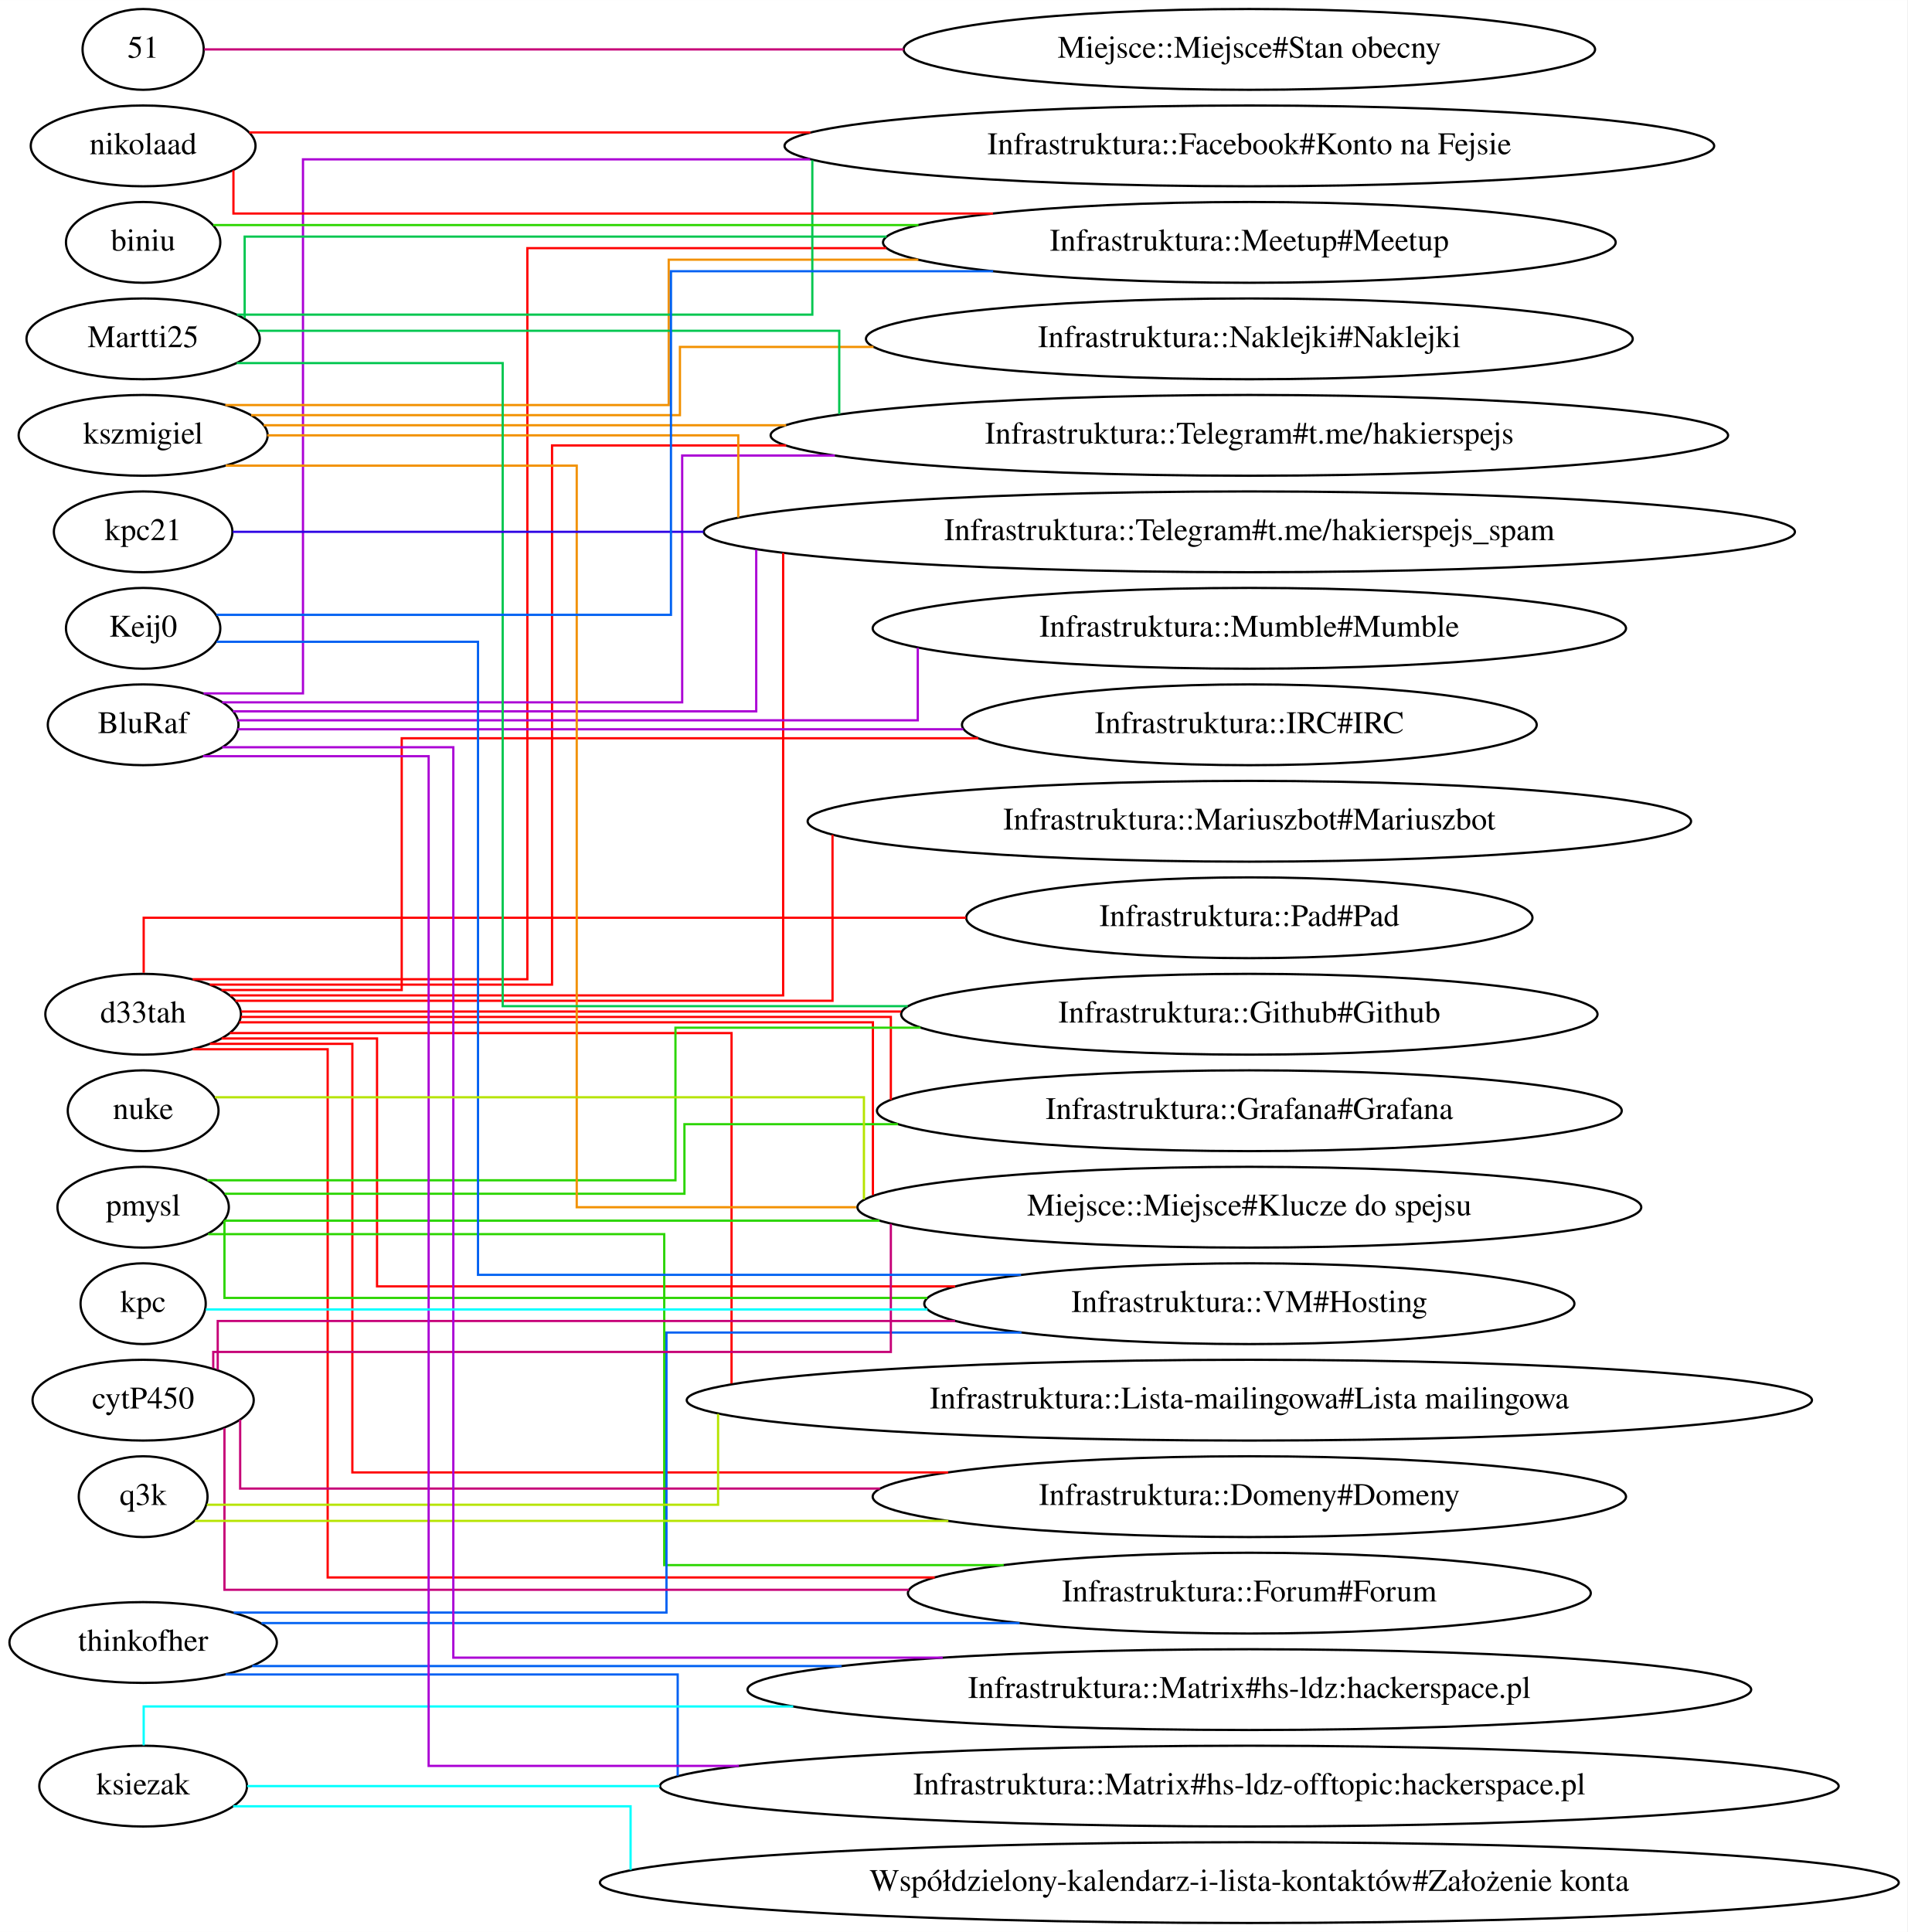
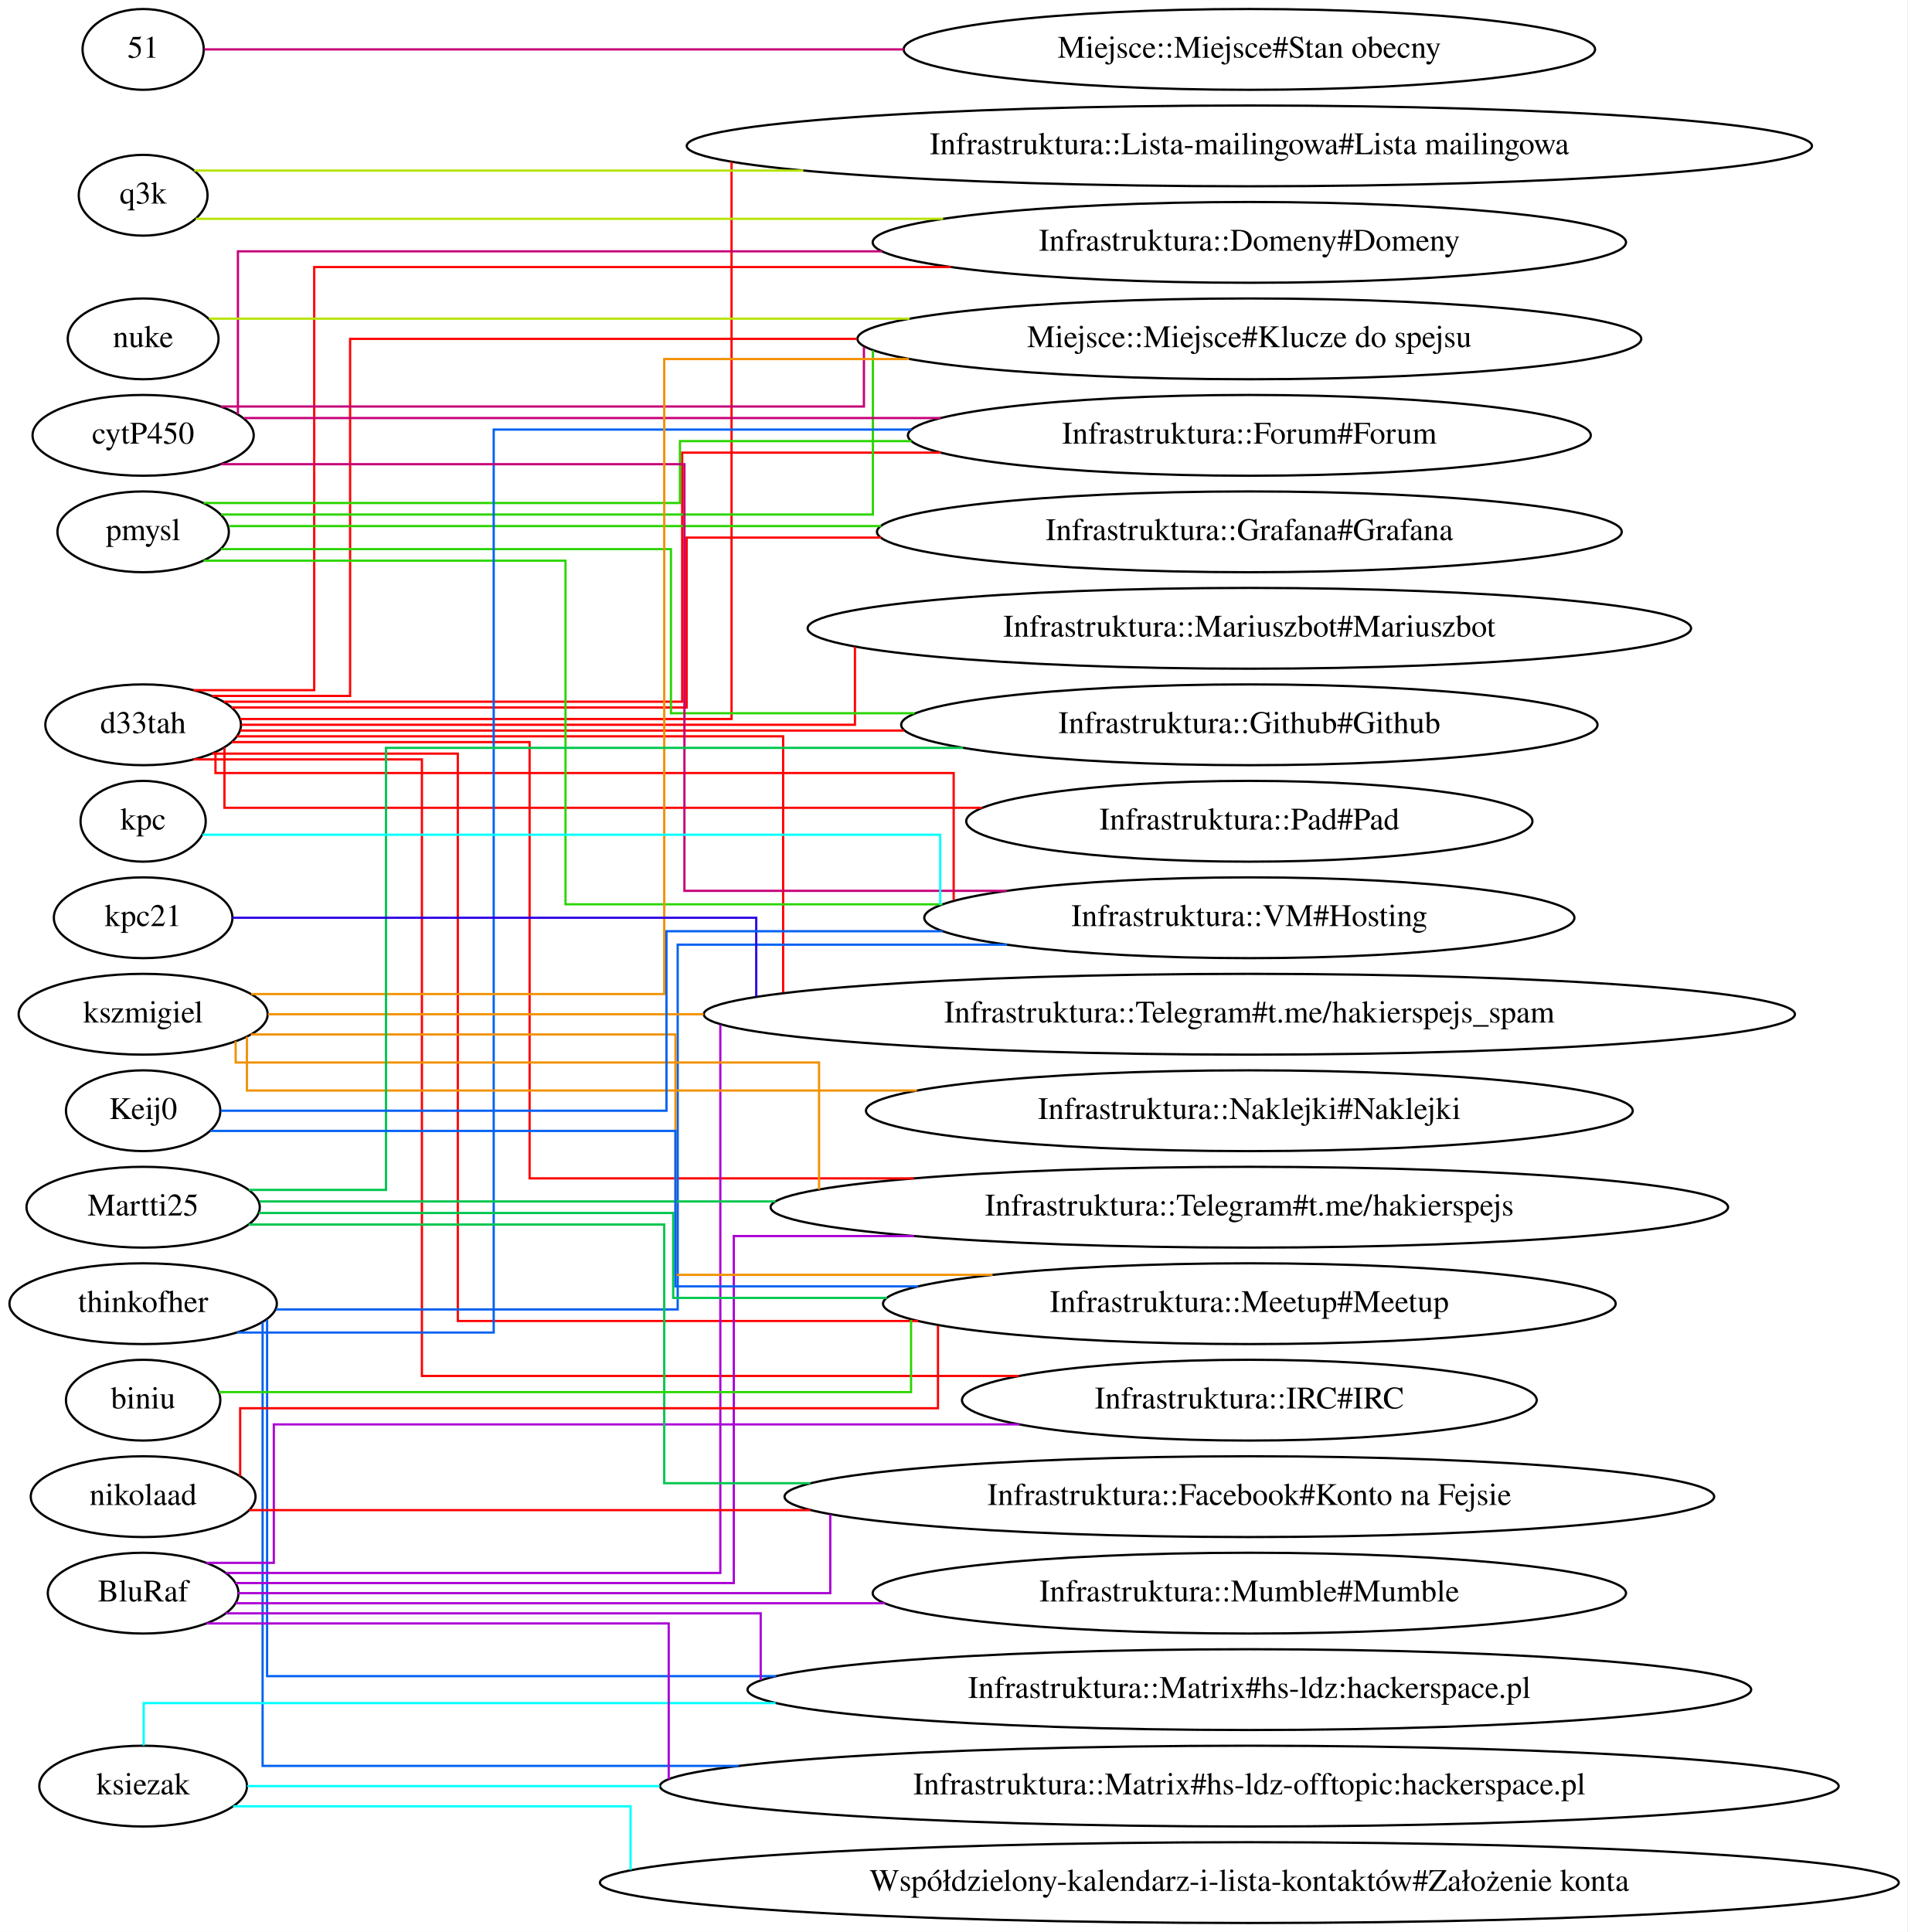
<svg xmlns="http://www.w3.org/2000/svg" width="850pt" height="861pt" viewBox="0.00 0.00 850.04 861.00">
  <g id="graph0" class="graph" transform="scale(1 1) rotate(0) translate(4 857)">
    <polygon fill="#ffffff" stroke="transparent" points="-4,4 -4,-857 846.038,-857 846.038,4 -4,4" />
    <g id="node1" class="node">
-       <ellipse fill="none" stroke="#000000" cx="59.795" cy="-405" rx="43.592" ry="18" />
-       <text text-anchor="middle" x="59.795" y="-401.3" font-family="Times,serif" font-size="14.00" fill="#000000">d33tah</text>
+       <ellipse fill="none" stroke="#000000" cx="59.795" cy="-534" rx="43.592" ry="18" />
+       <text text-anchor="middle" x="59.795" y="-530.3" font-family="Times,serif" font-size="14.00" fill="#000000">d33tah</text>
    </g>
    <g id="node2" class="node">
-       <ellipse fill="none" stroke="#000000" cx="552.814" cy="-534" rx="128.077" ry="18" />
-       <text text-anchor="middle" x="552.814" y="-530.3" font-family="Times,serif" font-size="14.00" fill="#000000">Infrastruktura::IRC#IRC</text>
+       <ellipse fill="none" stroke="#000000" cx="552.814" cy="-663" rx="152.173" ry="18" />
+       <text text-anchor="middle" x="552.814" y="-659.3" font-family="Times,serif" font-size="14.00" fill="#000000">Infrastruktura::Forum#Forum</text>
    </g>
    <g id="edge1" class="edge">
-       <path fill="none" stroke="#ff0000" d="M94.684,-415.8C128.603,-415.8 175.038,-415.8 175.038,-415.8 175.038,-415.8 175.038,-528 175.038,-528 175.038,-528 321.456,-528 431.985,-528" />
+       <path fill="none" stroke="#ff0000" d="M95.762,-544.286C162.781,-544.286 300.038,-544.286 300.038,-544.286 300.038,-544.286 300.038,-655.286 300.038,-655.286 300.038,-655.286 356.043,-655.286 415.33,-655.286" />
    </g>
    <g id="node3" class="node">
-       <ellipse fill="none" stroke="#000000" cx="552.814" cy="-448" rx="126.178" ry="18" />
-       <text text-anchor="middle" x="552.814" y="-444.3" font-family="Times,serif" font-size="14.00" fill="#000000">Infrastruktura::Pad#Pad</text>
+       <ellipse fill="none" stroke="#000000" cx="552.814" cy="-233" rx="128.077" ry="18" />
+       <text text-anchor="middle" x="552.814" y="-229.3" font-family="Times,serif" font-size="14.00" fill="#000000">Infrastruktura::IRC#IRC</text>
    </g>
    <g id="edge2" class="edge">
-       <path fill="none" stroke="#ff0000" d="M60.038,-423.485C60.038,-435.14 60.038,-448 60.038,-448 60.038,-448 280.549,-448 426.552,-448" />
+       <path fill="none" stroke="#ff0000" d="M82.294,-518.571C118.098,-518.571 184.038,-518.571 184.038,-518.571 184.038,-518.571 184.038,-243.8 184.038,-243.8 184.038,-243.8 340.971,-243.8 450.089,-243.8" />
    </g>
    <g id="node4" class="node">
-       <ellipse fill="none" stroke="#000000" cx="552.814" cy="-233" rx="250.756" ry="18" />
-       <text text-anchor="middle" x="552.814" y="-229.3" font-family="Times,serif" font-size="14.00" fill="#000000">Infrastruktura::Lista-mailingowa#Lista mailingowa</text>
+       <ellipse fill="none" stroke="#000000" cx="552.814" cy="-706" rx="174.669" ry="18" />
+       <text text-anchor="middle" x="552.814" y="-702.3" font-family="Times,serif" font-size="14.00" fill="#000000">Miejsce::Miejsce#Klucze do spejsu</text>
    </g>
    <g id="edge3" class="edge">
-       <path fill="none" stroke="#ff0000" d="M98.49,-396.6C171.437,-396.6 322.038,-396.6 322.038,-396.6 322.038,-396.6 322.038,-272.46 322.038,-240.455" />
+       <path fill="none" stroke="#ff0000" d="M90.51,-546.857C117.344,-546.857 152.038,-546.857 152.038,-546.857 152.038,-546.857 152.038,-706 152.038,-706 152.038,-706 269.98,-706 377.902,-706" />
    </g>
    <g id="node5" class="node">
-       <ellipse fill="none" stroke="#000000" cx="552.814" cy="-620" rx="243.157" ry="18" />
-       <text text-anchor="middle" x="552.814" y="-616.3" font-family="Times,serif" font-size="14.00" fill="#000000">Infrastruktura::Telegram#t.me/hakierspejs_spam</text>
+       <ellipse fill="none" stroke="#000000" cx="552.814" cy="-405" rx="243.157" ry="18" />
+       <text text-anchor="middle" x="552.814" y="-401.3" font-family="Times,serif" font-size="14.00" fill="#000000">Infrastruktura::Telegram#t.me/hakierspejs_spam</text>
    </g>
    <g id="edge4" class="edge">
-       <path fill="none" stroke="#ff0000" d="M98.561,-413.4C176.552,-413.4 345.038,-413.4 345.038,-413.4 345.038,-413.4 345.038,-570.169 345.038,-610.586" />
+       <path fill="none" stroke="#ff0000" d="M101.577,-528.857C180.806,-528.857 345.038,-528.857 345.038,-528.857 345.038,-528.857 345.038,-443.917 345.038,-414.719" />
    </g>
    <g id="node6" class="node">
-       <ellipse fill="none" stroke="#000000" cx="552.814" cy="-190" rx="167.87" ry="18" />
-       <text text-anchor="middle" x="552.814" y="-186.3" font-family="Times,serif" font-size="14.00" fill="#000000">Infrastruktura::Domeny#Domeny</text>
+       <ellipse fill="none" stroke="#000000" cx="552.814" cy="-491" rx="126.178" ry="18" />
+       <text text-anchor="middle" x="552.814" y="-487.3" font-family="Times,serif" font-size="14.00" fill="#000000">Infrastruktura::Pad#Pad</text>
    </g>
    <g id="edge5" class="edge">
-       <path fill="none" stroke="#ff0000" d="M89.554,-391.8C116.842,-391.8 153.038,-391.8 153.038,-391.8 153.038,-391.8 153.038,-200.8 153.038,-200.8 153.038,-200.8 302.443,-200.8 418.582,-200.8" />
+       <path fill="none" stroke="#ff0000" d="M96.038,-523.89C96.038,-512.935 96.038,-497 96.038,-497 96.038,-497 298.356,-497 433.696,-497" />
    </g>
    <g id="node7" class="node">
-       <ellipse fill="none" stroke="#000000" cx="552.814" cy="-362" rx="165.971" ry="18" />
-       <text text-anchor="middle" x="552.814" y="-358.3" font-family="Times,serif" font-size="14.00" fill="#000000">Infrastruktura::Grafana#Grafana</text>
+       <ellipse fill="none" stroke="#000000" cx="552.814" cy="-749" rx="167.87" ry="18" />
+       <text text-anchor="middle" x="552.814" y="-745.3" font-family="Times,serif" font-size="14.00" fill="#000000">Infrastruktura::Domeny#Domeny</text>
    </g>
    <g id="edge6" class="edge">
-       <path fill="none" stroke="#ff0000" d="M103.36,-403.8C193.69,-403.8 393.038,-403.8 393.038,-403.8 393.038,-403.8 393.038,-377.774 393.038,-366.795" />
+       <path fill="none" stroke="#ff0000" d="M82.258,-549.429C104.748,-549.429 136.038,-549.429 136.038,-549.429 136.038,-549.429 136.038,-738 136.038,-738 136.038,-738 297.825,-738 419.797,-738" />
    </g>
    <g id="node8" class="node">
-       <ellipse fill="none" stroke="#000000" cx="552.814" cy="-491" rx="196.865" ry="18" />
-       <text text-anchor="middle" x="552.814" y="-487.3" font-family="Times,serif" font-size="14.00" fill="#000000">Infrastruktura::Mariuszbot#Mariuszbot</text>
+       <ellipse fill="none" stroke="#000000" cx="552.814" cy="-448" rx="144.874" ry="18" />
+       <text text-anchor="middle" x="552.814" y="-444.3" font-family="Times,serif" font-size="14.00" fill="#000000">Infrastruktura::VM#Hosting</text>
    </g>
    <g id="edge7" class="edge">
-       <path fill="none" stroke="#ff0000" d="M100.912,-411C184.633,-411 367.038,-411 367.038,-411 367.038,-411 367.038,-466.382 367.038,-484.987" />
+       <path fill="none" stroke="#ff0000" d="M92.038,-521.743C92.038,-516.914 92.038,-512.5 92.038,-512.5 92.038,-512.5 421.038,-512.5 421.038,-512.5 421.038,-512.5 421.038,-473.132 421.038,-455.909" />
    </g>
    <g id="node9" class="node">
-       <ellipse fill="none" stroke="#000000" cx="552.814" cy="-276" rx="144.874" ry="18" />
-       <text text-anchor="middle" x="552.814" y="-272.3" font-family="Times,serif" font-size="14.00" fill="#000000">Infrastruktura::VM#Hosting</text>
+       <ellipse fill="none" stroke="#000000" cx="552.814" cy="-620" rx="165.971" ry="18" />
+       <text text-anchor="middle" x="552.814" y="-616.3" font-family="Times,serif" font-size="14.00" fill="#000000">Infrastruktura::Grafana#Grafana</text>
    </g>
    <g id="edge8" class="edge">
-       <path fill="none" stroke="#ff0000" d="M94.796,-394.2C125.08,-394.2 164.038,-394.2 164.038,-394.2 164.038,-394.2 164.038,-283.714 164.038,-283.714 164.038,-283.714 308.868,-283.714 421.734,-283.714" />
+       <path fill="none" stroke="#ff0000" d="M99.254,-541.714C167.897,-541.714 302.038,-541.714 302.038,-541.714 302.038,-541.714 302.038,-617.429 302.038,-617.429 302.038,-617.429 341.266,-617.429 388.692,-617.429" />
    </g>
    <g id="node10" class="node">
-       <ellipse fill="none" stroke="#000000" cx="552.814" cy="-147" rx="152.173" ry="18" />
-       <text text-anchor="middle" x="552.814" y="-143.3" font-family="Times,serif" font-size="14.00" fill="#000000">Infrastruktura::Forum#Forum</text>
+       <ellipse fill="none" stroke="#000000" cx="552.814" cy="-577" rx="196.865" ry="18" />
+       <text text-anchor="middle" x="552.814" y="-573.3" font-family="Times,serif" font-size="14.00" fill="#000000">Infrastruktura::Mariuszbot#Mariuszbot</text>
    </g>
    <g id="edge9" class="edge">
-       <path fill="none" stroke="#ff0000" d="M81.834,-389.4C106.196,-389.4 142.038,-389.4 142.038,-389.4 142.038,-389.4 142.038,-154 142.038,-154 142.038,-154 293.598,-154 412.597,-154" />
+       <path fill="none" stroke="#ff0000" d="M103.573,-534C190.601,-534 377.038,-534 377.038,-534 377.038,-534 377.038,-556.214 377.038,-568.709" />
    </g>
    <g id="node11" class="node">
-       <ellipse fill="none" stroke="#000000" cx="552.814" cy="-749" rx="163.271" ry="18" />
-       <text text-anchor="middle" x="552.814" y="-745.3" font-family="Times,serif" font-size="14.00" fill="#000000">Infrastruktura::Meetup#Meetup</text>
+       <ellipse fill="none" stroke="#000000" cx="552.814" cy="-319" rx="213.362" ry="18" />
+       <text text-anchor="middle" x="552.814" y="-315.3" font-family="Times,serif" font-size="14.00" fill="#000000">Infrastruktura::Telegram#t.me/hakierspejs</text>
    </g>
    <g id="edge10" class="edge">
-       <path fill="none" stroke="#ff0000" d="M81.831,-420.6C128.081,-420.6 231.038,-420.6 231.038,-420.6 231.038,-420.6 231.038,-746.429 231.038,-746.429 231.038,-746.429 310.855,-746.429 390.983,-746.429" />
+       <path fill="none" stroke="#ff0000" d="M99.311,-526.286C150.163,-526.286 232.038,-526.286 232.038,-526.286 232.038,-526.286 232.038,-331.857 232.038,-331.857 232.038,-331.857 319.599,-331.857 403.226,-331.857" />
    </g>
    <g id="node12" class="node">
-       <ellipse fill="none" stroke="#000000" cx="552.814" cy="-405" rx="155.173" ry="18" />
-       <text text-anchor="middle" x="552.814" y="-401.3" font-family="Times,serif" font-size="14.00" fill="#000000">Infrastruktura::Github#Github</text>
+       <ellipse fill="none" stroke="#000000" cx="552.814" cy="-534" rx="155.173" ry="18" />
+       <text text-anchor="middle" x="552.814" y="-530.3" font-family="Times,serif" font-size="14.00" fill="#000000">Infrastruktura::Github#Github</text>
    </g>
    <g id="edge11" class="edge">
-       <path fill="none" stroke="#ff0000" d="M103.547,-406.2C168.944,-406.2 295.426,-406.2 397.567,-406.2" />
+       <path fill="none" stroke="#ff0000" d="M103.115,-531.429C168.672,-531.429 296.316,-531.429 398.915,-531.429" />
    </g>
    <g id="node13" class="node">
-       <ellipse fill="none" stroke="#000000" cx="552.814" cy="-319" rx="174.669" ry="18" />
-       <text text-anchor="middle" x="552.814" y="-315.3" font-family="Times,serif" font-size="14.00" fill="#000000">Miejsce::Miejsce#Klucze do spejsu</text>
+       <ellipse fill="none" stroke="#000000" cx="552.814" cy="-792" rx="250.756" ry="18" />
+       <text text-anchor="middle" x="552.814" y="-788.3" font-family="Times,serif" font-size="14.00" fill="#000000">Infrastruktura::Lista-mailingowa#Lista mailingowa</text>
    </g>
    <g id="edge12" class="edge">
-       <path fill="none" stroke="#ff0000" d="M102.649,-401.4C190.967,-401.4 385.038,-401.4 385.038,-401.4 385.038,-401.4 385.038,-342.738 385.038,-324.406" />
+       <path fill="none" stroke="#ff0000" d="M103.099,-536.571C177.583,-536.571 322.038,-536.571 322.038,-536.571 322.038,-536.571 322.038,-743.648 322.038,-784.902" />
    </g>
    <g id="node14" class="node">
-       <ellipse fill="none" stroke="#000000" cx="552.814" cy="-663" rx="213.362" ry="18" />
-       <text text-anchor="middle" x="552.814" y="-659.3" font-family="Times,serif" font-size="14.00" fill="#000000">Infrastruktura::Telegram#t.me/hakierspejs</text>
+       <ellipse fill="none" stroke="#000000" cx="552.814" cy="-276" rx="163.271" ry="18" />
+       <text text-anchor="middle" x="552.814" y="-272.3" font-family="Times,serif" font-size="14.00" fill="#000000">Infrastruktura::Meetup#Meetup</text>
    </g>
    <g id="edge13" class="edge">
-       <path fill="none" stroke="#ff0000" d="M89.481,-418.2C141.122,-418.2 242.038,-418.2 242.038,-418.2 242.038,-418.2 242.038,-658.5 242.038,-658.5 242.038,-658.5 288.986,-658.5 346.386,-658.5" />
+       <path fill="none" stroke="#ff0000" d="M90.572,-521.143C131.855,-521.143 200.038,-521.143 200.038,-521.143 200.038,-521.143 200.038,-268.286 200.038,-268.286 200.038,-268.286 308.579,-268.286 405.249,-268.286" />
    </g>
    <g id="node15" class="node">
-       <ellipse fill="none" stroke="#000000" cx="59.795" cy="-319" rx="38.194" ry="18" />
-       <text text-anchor="middle" x="59.795" y="-315.3" font-family="Times,serif" font-size="14.00" fill="#000000">pmysl</text>
+       <ellipse fill="none" stroke="#000000" cx="59.795" cy="-620" rx="38.194" ry="18" />
+       <text text-anchor="middle" x="59.795" y="-616.3" font-family="Times,serif" font-size="14.00" fill="#000000">pmysl</text>
    </g>
    <g id="edge14" class="edge">
-       <path fill="none" stroke="#2bd500" d="M96.172,-325C163.566,-325 301.038,-325 301.038,-325 301.038,-325 301.038,-356 301.038,-356 301.038,-356 345.023,-356 396.224,-356" />
+       <path fill="none" stroke="#2bd500" d="M86.774,-632.857C149.342,-632.857 299.038,-632.857 299.038,-632.857 299.038,-632.857 299.038,-660.429 299.038,-660.429 299.038,-660.429 347.612,-660.429 402.258,-660.429" />
    </g>
    <g id="edge15" class="edge">
-       <path fill="none" stroke="#2bd500" d="M96.038,-313.035C96.038,-301.789 96.038,-278.571 96.038,-278.571 96.038,-278.571 275.303,-278.571 409.227,-278.571" />
+       <path fill="none" stroke="#2bd500" d="M94.601,-627.714C178.505,-627.714 385.038,-627.714 385.038,-627.714 385.038,-627.714 385.038,-683.447 385.038,-700.864" />
    </g>
    <g id="edge16" class="edge">
-       <path fill="none" stroke="#2bd500" d="M88.739,-307C150.996,-307 292.038,-307 292.038,-307 292.038,-307 292.038,-159.5 292.038,-159.5 292.038,-159.5 371.991,-159.5 443.355,-159.5" />
+       <path fill="none" stroke="#2bd500" d="M86.765,-607.143C138.816,-607.143 248.038,-607.143 248.038,-607.143 248.038,-607.143 248.038,-454 248.038,-454 248.038,-454 335.005,-454 416.027,-454" />
+     </g>
+     <g id="edge18" class="edge">
+       <path fill="none" stroke="#2bd500" d="M98.071,-622.571C159.892,-622.571 285.249,-622.571 388.717,-622.571" />
    </g>
    <g id="edge17" class="edge">
-       <path fill="none" stroke="#2bd500" d="M88.412,-331C151.511,-331 297.038,-331 297.038,-331 297.038,-331 297.038,-399 297.038,-399 297.038,-399 349.103,-399 406.252,-399" />
-     </g>
-     <g id="edge18" class="edge">
-       <path fill="none" stroke="#2bd500" d="M96.048,-313C156.979,-313 283.509,-313 387.976,-313" />
+       <path fill="none" stroke="#2bd500" d="M94.506,-612.286C159.943,-612.286 295.038,-612.286 295.038,-612.286 295.038,-612.286 295.038,-539.143 295.038,-539.143 295.038,-539.143 346.605,-539.143 403.611,-539.143" />
    </g>
    <g id="node16" class="node">
-       <ellipse fill="none" stroke="#000000" cx="59.795" cy="-125" rx="59.59" ry="18" />
-       <text text-anchor="middle" x="59.795" y="-121.3" font-family="Times,serif" font-size="14.00" fill="#000000">thinkofher</text>
-     </g>
-     <g id="edge21" class="edge">
-       <path fill="none" stroke="#0061f2" d="M100.156,-138.333C166.914,-138.333 293.038,-138.333 293.038,-138.333 293.038,-138.333 293.038,-263.143 293.038,-263.143 293.038,-263.143 378.402,-263.143 451.262,-263.143" />
+       <ellipse fill="none" stroke="#000000" cx="59.795" cy="-276" rx="59.59" ry="18" />
+       <text text-anchor="middle" x="59.795" y="-272.3" font-family="Times,serif" font-size="14.00" fill="#000000">thinkofher</text>
+     </g>
+     <g id="edge22" class="edge">
+       <path fill="none" stroke="#0061f2" d="M101.665,-263.143C147.946,-263.143 216.038,-263.143 216.038,-263.143 216.038,-263.143 216.038,-665.571 216.038,-665.571 216.038,-665.571 312.488,-665.571 402.156,-665.571" />
+     </g>
+     <g id="edge20" class="edge">
+       <path fill="none" stroke="#0061f2" d="M118.992,-273.429C189.551,-273.429 298.038,-273.429 298.038,-273.429 298.038,-273.429 298.038,-436 298.038,-436 298.038,-436 375.327,-436 444.766,-436" />
+     </g>
+     <g id="node17" class="node">
+       <ellipse fill="none" stroke="#000000" cx="552.814" cy="-61" rx="262.653" ry="18" />
+       <text text-anchor="middle" x="552.814" y="-57.3" font-family="Times,serif" font-size="14.00" fill="#000000">Infrastruktura::Matrix#hs-ldz-offtopic:hackerspace.pl</text>
    </g>
    <g id="edge19" class="edge">
-       <path fill="none" stroke="#0061f2" d="M112.556,-133.667C192.917,-133.667 347.486,-133.667 450.407,-133.667" />
-     </g>
-     <g id="node17" class="node">
+       <path fill="none" stroke="#0061f2" d="M113.038,-267.669C113.038,-229.13 113.038,-70 113.038,-70 113.038,-70 217.889,-70 325.197,-70" />
+     </g>
+     <g id="node18" class="node">
      <ellipse fill="none" stroke="#000000" cx="552.814" cy="-104" rx="223.66" ry="18" />
      <text text-anchor="middle" x="552.814" y="-100.3" font-family="Times,serif" font-size="14.00" fill="#000000">Infrastruktura::Matrix#hs-ldz:hackerspace.pl</text>
    </g>
-     <g id="edge20" class="edge">
-       <path fill="none" stroke="#0061f2" d="M108.416,-114.5C169.271,-114.5 276.955,-114.5 371.079,-114.5" />
-     </g>
-     <g id="node18" class="node">
-       <ellipse fill="none" stroke="#000000" cx="552.814" cy="-61" rx="262.653" ry="18" />
-       <text text-anchor="middle" x="552.814" y="-57.3" font-family="Times,serif" font-size="14.00" fill="#000000">Infrastruktura::Matrix#hs-ldz-offtopic:hackerspace.pl</text>
-     </g>
-     <g id="edge22" class="edge">
-       <path fill="none" stroke="#0061f2" d="M96.498,-110.75C163.327,-110.75 298.038,-110.75 298.038,-110.75 298.038,-110.75 298.038,-77.907 298.038,-65.591" />
+     <g id="edge21" class="edge">
+       <path fill="none" stroke="#0061f2" d="M115.038,-268.867C115.038,-237.094 115.038,-110 115.038,-110 115.038,-110 229.891,-110 341.94,-110" />
    </g>
    <g id="node19" class="node">
-       <ellipse fill="none" stroke="#000000" cx="59.795" cy="-233" rx="49.291" ry="18" />
-       <text text-anchor="middle" x="59.795" y="-229.3" font-family="Times,serif" font-size="14.00" fill="#000000">cytP450</text>
+       <ellipse fill="none" stroke="#000000" cx="59.795" cy="-663" rx="49.291" ry="18" />
+       <text text-anchor="middle" x="59.795" y="-659.3" font-family="Times,serif" font-size="14.00" fill="#000000">cytP450</text>
+     </g>
+     <g id="edge25" class="edge">
+       <path fill="none" stroke="#c60077" d="M104.854,-670.714C174.503,-670.714 311.138,-670.714 415.282,-670.714" />
+     </g>
+     <g id="edge23" class="edge">
+       <path fill="none" stroke="#c60077" d="M94.479,-675.857C177.545,-675.857 381.038,-675.857 381.038,-675.857 381.038,-675.857 381.038,-694.255 381.038,-702.304" />
+     </g>
+     <g id="edge26" class="edge">
+       <path fill="none" stroke="#c60077" d="M102.038,-672.406C102.038,-693.945 102.038,-745 102.038,-745 102.038,-745 260.171,-745 389.117,-745" />
    </g>
    <g id="edge24" class="edge">
-       <path fill="none" stroke="#c60077" d="M103.038,-224.256C103.038,-212.648 103.038,-193.6 103.038,-193.6 103.038,-193.6 259.781,-193.6 388.207,-193.6" />
-     </g>
-     <g id="edge25" class="edge">
-       <path fill="none" stroke="#c60077" d="M93.038,-246.542C93.038,-256.492 93.038,-268.286 93.038,-268.286 93.038,-268.286 285.779,-268.286 421.676,-268.286" />
-     </g>
-     <g id="edge23" class="edge">
-       <path fill="none" stroke="#c60077" d="M96.038,-220.532C96.038,-197.027 96.038,-148.5 96.038,-148.5 96.038,-148.5 268.111,-148.5 401.031,-148.5" />
-     </g>
-     <g id="edge26" class="edge">
-       <path fill="none" stroke="#c60077" d="M91.038,-247.221C91.038,-251.219 91.038,-254.5 91.038,-254.5 91.038,-254.5 393.038,-254.5 393.038,-254.5 393.038,-254.5 393.038,-294.659 393.038,-311.601" />
+       <path fill="none" stroke="#c60077" d="M94.616,-650.143C161.424,-650.143 301.038,-650.143 301.038,-650.143 301.038,-650.143 301.038,-460 301.038,-460 301.038,-460 376.337,-460 444.577,-460" />
    </g>
    <g id="node20" class="node">
-       <ellipse fill="none" stroke="#000000" cx="59.795" cy="-190" rx="28.695" ry="18" />
-       <text text-anchor="middle" x="59.795" y="-186.3" font-family="Times,serif" font-size="14.00" fill="#000000">q3k</text>
+       <ellipse fill="none" stroke="#000000" cx="59.795" cy="-770" rx="28.695" ry="18" />
+       <text text-anchor="middle" x="59.795" y="-766.3" font-family="Times,serif" font-size="14.00" fill="#000000">q3k</text>
+     </g>
+     <g id="edge27" class="edge">
+       <path fill="none" stroke="#b6e400" d="M83.242,-759.5C142.135,-759.5 299.881,-759.5 416.367,-759.5" />
    </g>
    <g id="edge28" class="edge">
-       <path fill="none" stroke="#b6e400" d="M88.196,-186.4C154.912,-186.4 316.038,-186.4 316.038,-186.4 316.038,-186.4 316.038,-214.276 316.038,-226.908" />
-     </g>
-     <g id="edge27" class="edge">
-       <path fill="none" stroke="#b6e400" d="M82.913,-179.2C141.929,-179.2 301.742,-179.2 418.659,-179.2" />
+       <path fill="none" stroke="#b6e400" d="M82.585,-781C131.066,-781 248.623,-781 354.06,-781" />
    </g>
    <g id="node21" class="node">
      <ellipse fill="none" stroke="#000000" cx="59.795" cy="-61" rx="46.292" ry="18" />
      <text text-anchor="middle" x="59.795" y="-57.3" font-family="Times,serif" font-size="14.00" fill="#000000">ksiezak</text>
    </g>
    <g id="edge29" class="edge">
-       <path fill="none" stroke="#00ffff" d="M60.038,-79.166C60.038,-87.9 60.038,-96.5 60.038,-96.5 60.038,-96.5 213.797,-96.5 349.538,-96.5" />
+       <path fill="none" stroke="#00ffff" d="M106.177,-61C149.863,-61 219.04,-61 290.025,-61" />
    </g>
    <g id="edge31" class="edge">
-       <path fill="none" stroke="#00ffff" d="M106.177,-61C149.863,-61 219.04,-61 290.025,-61" />
+       <path fill="none" stroke="#00ffff" d="M60.038,-79.066C60.038,-88.459 60.038,-98 60.038,-98 60.038,-98 207.94,-98 341.688,-98" />
    </g>
    <g id="node22" class="node">
      <ellipse fill="none" stroke="#000000" cx="552.814" cy="-18" rx="289.449" ry="18" />
      <text text-anchor="middle" x="552.814" y="-14.3" font-family="Times,serif" font-size="14.00" fill="#000000">Współdzielony-kalendarz-i-lista-kontaktów#Założenie konta</text>
    </g>
    <g id="edge30" class="edge">
      <path fill="none" stroke="#00ffff" d="M99.894,-52C162.665,-52 277.038,-52 277.038,-52 277.038,-52 277.038,-33.271 277.038,-23.614" />
    </g>
    <g id="node23" class="node">
-       <ellipse fill="none" stroke="#000000" cx="59.795" cy="-534" rx="42.494" ry="18" />
-       <text text-anchor="middle" x="59.795" y="-530.3" font-family="Times,serif" font-size="14.00" fill="#000000">BluRaf</text>
+       <ellipse fill="none" stroke="#000000" cx="59.795" cy="-147" rx="42.494" ry="18" />
+       <text text-anchor="middle" x="59.795" y="-143.3" font-family="Times,serif" font-size="14.00" fill="#000000">BluRaf</text>
    </g>
    <g id="edge33" class="edge">
-       <path fill="none" stroke="#ab00d5" d="M101.829,-532C172.678,-532 318.576,-532 425.311,-532" />
+       <path fill="none" stroke="#ab00d5" d="M87.893,-160.5C102.787,-160.5 118.038,-160.5 118.038,-160.5 118.038,-160.5 118.038,-222.2 118.038,-222.2 118.038,-222.2 321.79,-222.2 450.329,-222.2" />
    </g>
    <g id="edge35" class="edge">
-       <path fill="none" stroke="#ab00d5" d="M99.819,-540C175.715,-540 333.038,-540 333.038,-540 333.038,-540 333.038,-591.802 333.038,-612.037" />
+       <path fill="none" stroke="#ab00d5" d="M96.651,-156C167.781,-156 317.038,-156 317.038,-156 317.038,-156 317.038,-365.824 317.038,-400.248" />
+     </g>
+     <g id="edge36" class="edge">
+       <path fill="none" stroke="#ab00d5" d="M100.927,-151.5C174.964,-151.5 323.038,-151.5 323.038,-151.5 323.038,-151.5 323.038,-306.143 323.038,-306.143 323.038,-306.143 359.515,-306.143 403.402,-306.143" />
+     </g>
+     <g id="edge37" class="edge">
+       <path fill="none" stroke="#ab00d5" d="M88.05,-133.5C150.351,-133.5 294.038,-133.5 294.038,-133.5 294.038,-133.5 294.038,-77.992 294.038,-64.115" />
+     </g>
+     <g id="edge32" class="edge">
+       <path fill="none" stroke="#ab00d5" d="M96.63,-138C171.631,-138 335.038,-138 335.038,-138 335.038,-138 335.038,-117.248 335.038,-108.169" />
+     </g>
+     <g id="node24" class="node">
+       <ellipse fill="none" stroke="#000000" cx="552.814" cy="-190" rx="207.163" ry="18" />
+       <text text-anchor="middle" x="552.814" y="-186.3" font-family="Times,serif" font-size="14.00" fill="#000000">Infrastruktura::Facebook#Konto na Fejsie</text>
+     </g>
+     <g id="edge34" class="edge">
+       <path fill="none" stroke="#ab00d5" d="M102.055,-147C186.066,-147 366.038,-147 366.038,-147 366.038,-147 366.038,-169.699 366.038,-182.113" />
+     </g>
+     <g id="node25" class="node">
+       <ellipse fill="none" stroke="#000000" cx="552.814" cy="-147" rx="167.87" ry="18" />
+       <text text-anchor="middle" x="552.814" y="-143.3" font-family="Times,serif" font-size="14.00" fill="#000000">Infrastruktura::Mumble#Mumble</text>
    </g>
    <g id="edge38" class="edge">
-       <path fill="none" stroke="#ab00d5" d="M94.985,-544C161.715,-544 300.038,-544 300.038,-544 300.038,-544 300.038,-654 300.038,-654 300.038,-654 329.4,-654 368.11,-654" />
-     </g>
-     <g id="edge32" class="edge">
-       <path fill="none" stroke="#ab00d5" d="M95.037,-524C135.995,-524 198.038,-524 198.038,-524 198.038,-524 198.038,-118.25 198.038,-118.25 198.038,-118.25 316.214,-118.25 416.156,-118.25" />
-     </g>
-     <g id="edge36" class="edge">
-       <path fill="none" stroke="#ab00d5" d="M86.469,-520C123.781,-520 187.038,-520 187.038,-520 187.038,-520 187.038,-70 187.038,-70 187.038,-70 250.938,-70 325.322,-70" />
-     </g>
-     <g id="node24" class="node">
-       <ellipse fill="none" stroke="#000000" cx="552.814" cy="-792" rx="207.163" ry="18" />
-       <text text-anchor="middle" x="552.814" y="-788.3" font-family="Times,serif" font-size="14.00" fill="#000000">Infrastruktura::Facebook#Konto na Fejsie</text>
-     </g>
-     <g id="edge34" class="edge">
-       <path fill="none" stroke="#ab00d5" d="M86.729,-548C106.904,-548 131.038,-548 131.038,-548 131.038,-548 131.038,-786 131.038,-786 131.038,-786 246.815,-786 357.051,-786" />
-     </g>
-     <g id="node25" class="node">
-       <ellipse fill="none" stroke="#000000" cx="552.814" cy="-577" rx="167.87" ry="18" />
-       <text text-anchor="middle" x="552.814" y="-573.3" font-family="Times,serif" font-size="14.00" fill="#000000">Infrastruktura::Mumble#Mumble</text>
-     </g>
-     <g id="edge37" class="edge">
-       <path fill="none" stroke="#ab00d5" d="M101.783,-536C193.791,-536 405.038,-536 405.038,-536 405.038,-536 405.038,-556.27 405.038,-568.305" />
+       <path fill="none" stroke="#ab00d5" d="M100.981,-142.5C164.104,-142.5 288.197,-142.5 390.388,-142.5" />
    </g>
    <g id="node26" class="node">
-       <ellipse fill="none" stroke="#000000" cx="59.795" cy="-663" rx="55.491" ry="18" />
-       <text text-anchor="middle" x="59.795" y="-659.3" font-family="Times,serif" font-size="14.00" fill="#000000">kszmigiel</text>
+       <ellipse fill="none" stroke="#000000" cx="59.795" cy="-405" rx="55.491" ry="18" />
+       <text text-anchor="middle" x="59.795" y="-401.3" font-family="Times,serif" font-size="14.00" fill="#000000">kszmigiel</text>
    </g>
    <g id="edge40" class="edge">
-       <path fill="none" stroke="#f29100" d="M115.076,-663C192.811,-663 325.038,-663 325.038,-663 325.038,-663 325.038,-638.306 325.038,-626.345" />
+       <path fill="none" stroke="#f29100" d="M107.916,-414C175.941,-414 292.038,-414 292.038,-414 292.038,-414 292.038,-697 292.038,-697 292.038,-697 343.751,-697 401.119,-697" />
    </g>
    <g id="edge41" class="edge">
-       <path fill="none" stroke="#f29100" d="M96.395,-676.5C162.276,-676.5 294.038,-676.5 294.038,-676.5 294.038,-676.5 294.038,-741.286 294.038,-741.286 294.038,-741.286 347.171,-741.286 405.284,-741.286" />
+       <path fill="none" stroke="#f29100" d="M115.392,-405C163.554,-405 236.769,-405 309.6,-405" />
    </g>
    <g id="edge42" class="edge">
-       <path fill="none" stroke="#f29100" d="M96.597,-649.5C152.665,-649.5 253.038,-649.5 253.038,-649.5 253.038,-649.5 253.038,-319 253.038,-319 253.038,-319 311.964,-319 377.566,-319" />
+       <path fill="none" stroke="#f29100" d="M101.038,-392.993C101.038,-388.068 101.038,-383.5 101.038,-383.5 101.038,-383.5 361.038,-383.5 361.038,-383.5 361.038,-383.5 361.038,-344.132 361.038,-326.909" />
    </g>
    <g id="edge43" class="edge">
-       <path fill="none" stroke="#f29100" d="M113.495,-667.5C169.648,-667.5 261.289,-667.5 346.382,-667.5" />
+       <path fill="none" stroke="#f29100" d="M107.804,-396C177.128,-396 297.038,-396 297.038,-396 297.038,-396 297.038,-288.857 297.038,-288.857 297.038,-288.857 370.29,-288.857 438.392,-288.857" />
    </g>
    <g id="node27" class="node">
-       <ellipse fill="none" stroke="#000000" cx="552.814" cy="-706" rx="170.87" ry="18" />
-       <text text-anchor="middle" x="552.814" y="-702.3" font-family="Times,serif" font-size="14.00" fill="#000000">Infrastruktura::Naklejki#Naklejki</text>
+       <ellipse fill="none" stroke="#000000" cx="552.814" cy="-362" rx="170.87" ry="18" />
+       <text text-anchor="middle" x="552.814" y="-358.3" font-family="Times,serif" font-size="14.00" fill="#000000">Infrastruktura::Naklejki#Naklejki</text>
    </g>
    <g id="edge39" class="edge">
-       <path fill="none" stroke="#f29100" d="M107.921,-672C177.784,-672 299.038,-672 299.038,-672 299.038,-672 299.038,-702.4 299.038,-702.4 299.038,-702.4 337.955,-702.4 385.309,-702.4" />
+       <path fill="none" stroke="#f29100" d="M106.038,-394.983C106.038,-384.954 106.038,-371 106.038,-371 106.038,-371 274.612,-371 404.664,-371" />
    </g>
    <g id="node28" class="node">
-       <ellipse fill="none" stroke="#000000" cx="59.795" cy="-706" rx="51.991" ry="18" />
-       <text text-anchor="middle" x="59.795" y="-702.3" font-family="Times,serif" font-size="14.00" fill="#000000">Martti25</text>
+       <ellipse fill="none" stroke="#000000" cx="59.795" cy="-319" rx="51.991" ry="18" />
+       <text text-anchor="middle" x="59.795" y="-315.3" font-family="Times,serif" font-size="14.00" fill="#000000">Martti25</text>
+     </g>
+     <g id="edge45" class="edge">
+       <path fill="none" stroke="#00c64f" d="M111.624,-321.571C166.571,-321.571 256.947,-321.571 341.64,-321.571" />
+     </g>
+     <g id="edge46" class="edge">
+       <path fill="none" stroke="#00c64f" d="M106.957,-326.714C136.126,-326.714 168.038,-326.714 168.038,-326.714 168.038,-326.714 168.038,-523.714 168.038,-523.714 168.038,-523.714 313.219,-523.714 425.224,-523.714" />
+     </g>
+     <g id="edge47" class="edge">
+       <path fill="none" stroke="#00c64f" d="M111.347,-316.429C180.859,-316.429 296.038,-316.429 296.038,-316.429 296.038,-316.429 296.038,-278.571 296.038,-278.571 296.038,-278.571 339.854,-278.571 391.287,-278.571" />
    </g>
    <g id="edge44" class="edge">
-       <path fill="none" stroke="#00c64f" d="M105.038,-715.222C105.038,-728.538 105.038,-751.571 105.038,-751.571 105.038,-751.571 262.897,-751.571 391.156,-751.571" />
-     </g>
-     <g id="edge45" class="edge">
-       <path fill="none" stroke="#00c64f" d="M101.478,-695.2C148.958,-695.2 220.038,-695.2 220.038,-695.2 220.038,-695.2 220.038,-408.6 220.038,-408.6 220.038,-408.6 312.923,-408.6 400.547,-408.6" />
-     </g>
-     <g id="edge47" class="edge">
-       <path fill="none" stroke="#00c64f" d="M111.025,-709.6C199.143,-709.6 370.038,-709.6 370.038,-709.6 370.038,-709.6 370.038,-686.047 370.038,-672.43" />
-     </g>
-     <g id="edge46" class="edge">
-       <path fill="none" stroke="#00c64f" d="M101.578,-716.8C183.659,-716.8 358.038,-716.8 358.038,-716.8 358.038,-716.8 358.038,-767.403 358.038,-785.588" />
+       <path fill="none" stroke="#00c64f" d="M106.793,-311.286C174.655,-311.286 292.038,-311.286 292.038,-311.286 292.038,-311.286 292.038,-196 292.038,-196 292.038,-196 319.781,-196 357.17,-196" />
    </g>
    <g id="node29" class="node">
-       <ellipse fill="none" stroke="#000000" cx="59.795" cy="-620" rx="39.794" ry="18" />
-       <text text-anchor="middle" x="59.795" y="-616.3" font-family="Times,serif" font-size="14.00" fill="#000000">kpc21</text>
+       <ellipse fill="none" stroke="#000000" cx="59.795" cy="-448" rx="39.794" ry="18" />
+       <text text-anchor="middle" x="59.795" y="-444.3" font-family="Times,serif" font-size="14.00" fill="#000000">kpc21</text>
    </g>
    <g id="edge48" class="edge">
-       <path fill="none" stroke="#2e00e4" d="M99.723,-620C146.602,-620 228.316,-620 309.558,-620" />
+       <path fill="none" stroke="#2e00e4" d="M99.527,-448C175.31,-448 333.038,-448 333.038,-448 333.038,-448 333.038,-425.301 333.038,-412.887" />
    </g>
    <g id="node30" class="node">
-       <ellipse fill="none" stroke="#000000" cx="59.795" cy="-792" rx="50.091" ry="18" />
-       <text text-anchor="middle" x="59.795" y="-788.3" font-family="Times,serif" font-size="14.00" fill="#000000">nikolaad</text>
+       <ellipse fill="none" stroke="#000000" cx="59.795" cy="-190" rx="50.091" ry="18" />
+       <text text-anchor="middle" x="59.795" y="-186.3" font-family="Times,serif" font-size="14.00" fill="#000000">nikolaad</text>
+     </g>
+     <g id="edge50" class="edge">
+       <path fill="none" stroke="#ff0000" d="M103.038,-199.138C103.038,-210.777 103.038,-229.4 103.038,-229.4 103.038,-229.4 414.038,-229.4 414.038,-229.4 414.038,-229.4 414.038,-252.438 414.038,-266.117" />
    </g>
    <g id="edge49" class="edge">
-       <path fill="none" stroke="#ff0000" d="M100.038,-781.118C100.038,-772.484 100.038,-761.857 100.038,-761.857 100.038,-761.857 304.428,-761.857 438.559,-761.857" />
-     </g>
-     <g id="edge50" class="edge">
-       <path fill="none" stroke="#ff0000" d="M107.067,-798C164.73,-798 265.834,-798 357.189,-798" />
+       <path fill="none" stroke="#ff0000" d="M107.067,-184C164.73,-184 265.834,-184 357.189,-184" />
    </g>
    <g id="node31" class="node">
-       <ellipse fill="none" stroke="#000000" cx="59.795" cy="-749" rx="34.394" ry="18" />
-       <text text-anchor="middle" x="59.795" y="-745.3" font-family="Times,serif" font-size="14.00" fill="#000000">biniu</text>
+       <ellipse fill="none" stroke="#000000" cx="59.795" cy="-233" rx="34.394" ry="18" />
+       <text text-anchor="middle" x="59.795" y="-229.3" font-family="Times,serif" font-size="14.00" fill="#000000">biniu</text>
    </g>
    <g id="edge51" class="edge">
-       <path fill="none" stroke="#2bd500" d="M91.009,-756.714C152.976,-756.714 295.058,-756.714 405.38,-756.714" />
+       <path fill="none" stroke="#2bd500" d="M93.547,-236.6C179.89,-236.6 402.038,-236.6 402.038,-236.6 402.038,-236.6 402.038,-257.399 402.038,-268.773" />
    </g>
    <g id="node32" class="node">
-       <ellipse fill="none" stroke="#000000" cx="59.795" cy="-577" rx="34.394" ry="18" />
-       <text text-anchor="middle" x="59.795" y="-573.3" font-family="Times,serif" font-size="14.00" fill="#000000">Keij0</text>
+       <ellipse fill="none" stroke="#000000" cx="59.795" cy="-362" rx="34.394" ry="18" />
+       <text text-anchor="middle" x="59.795" y="-358.3" font-family="Times,serif" font-size="14.00" fill="#000000">Keij0</text>
    </g>
    <g id="edge53" class="edge">
-       <path fill="none" stroke="#0061f2" d="M92.547,-571C136.479,-571 209.038,-571 209.038,-571 209.038,-571 209.038,-288.857 209.038,-288.857 209.038,-288.857 349.694,-288.857 451.065,-288.857" />
+       <path fill="none" stroke="#0061f2" d="M94.462,-362C159.436,-362 293.038,-362 293.038,-362 293.038,-362 293.038,-442 293.038,-442 293.038,-442 353.496,-442 416.079,-442" />
    </g>
    <g id="edge52" class="edge">
-       <path fill="none" stroke="#0061f2" d="M92.504,-583C157.143,-583 295.038,-583 295.038,-583 295.038,-583 295.038,-736.143 295.038,-736.143 295.038,-736.143 369.673,-736.143 438.624,-736.143" />
+       <path fill="none" stroke="#0061f2" d="M89.842,-353C153.681,-353 297.038,-353 297.038,-353 297.038,-353 297.038,-283.714 297.038,-283.714 297.038,-283.714 348.429,-283.714 405.139,-283.714" />
    </g>
    <g id="node33" class="node">
      <ellipse fill="none" stroke="#000000" cx="59.795" cy="-835" rx="27" ry="18" />
      <text text-anchor="middle" x="59.795" y="-831.3" font-family="Times,serif" font-size="14.00" fill="#000000">51</text>
    </g>
    <g id="node34" class="node">
      <ellipse fill="none" stroke="#000000" cx="552.814" cy="-835" rx="154.073" ry="18" />
      <text text-anchor="middle" x="552.814" y="-831.3" font-family="Times,serif" font-size="14.00" fill="#000000">Miejsce::Miejsce#Stan obecny</text>
    </g>
    <g id="edge54" class="edge">
      <path fill="none" stroke="#c60077" d="M87.004,-835C145.495,-835 286.965,-835 398.764,-835" />
    </g>
    <g id="node35" class="node">
-       <ellipse fill="none" stroke="#000000" cx="59.795" cy="-362" rx="33.595" ry="18" />
-       <text text-anchor="middle" x="59.795" y="-358.3" font-family="Times,serif" font-size="14.00" fill="#000000">nuke</text>
+       <ellipse fill="none" stroke="#000000" cx="59.795" cy="-706" rx="33.595" ry="18" />
+       <text text-anchor="middle" x="59.795" y="-702.3" font-family="Times,serif" font-size="14.00" fill="#000000">nuke</text>
    </g>
    <g id="edge55" class="edge">
-       <path fill="none" stroke="#b6e400" d="M91.771,-368C173.026,-368 381.038,-368 381.038,-368 381.038,-368 381.038,-333.759 381.038,-322.524" />
+       <path fill="none" stroke="#b6e400" d="M89.159,-715C149.38,-715 290.525,-715 401.378,-715" />
    </g>
    <g id="node36" class="node">
-       <ellipse fill="none" stroke="#000000" cx="59.795" cy="-276" rx="27.895" ry="18" />
-       <text text-anchor="middle" x="59.795" y="-272.3" font-family="Times,serif" font-size="14.00" fill="#000000">kpc</text>
+       <ellipse fill="none" stroke="#000000" cx="59.795" cy="-491" rx="27.895" ry="18" />
+       <text text-anchor="middle" x="59.795" y="-487.3" font-family="Times,serif" font-size="14.00" fill="#000000">kpc</text>
    </g>
    <g id="edge56" class="edge">
-       <path fill="none" stroke="#00ffff" d="M87.714,-273.429C148.519,-273.429 296.511,-273.429 409.361,-273.429" />
+       <path fill="none" stroke="#00ffff" d="M86.206,-485C168.534,-485 415.038,-485 415.038,-485 415.038,-485 415.038,-464.188 415.038,-453.781" />
    </g>
  </g>
</svg>
